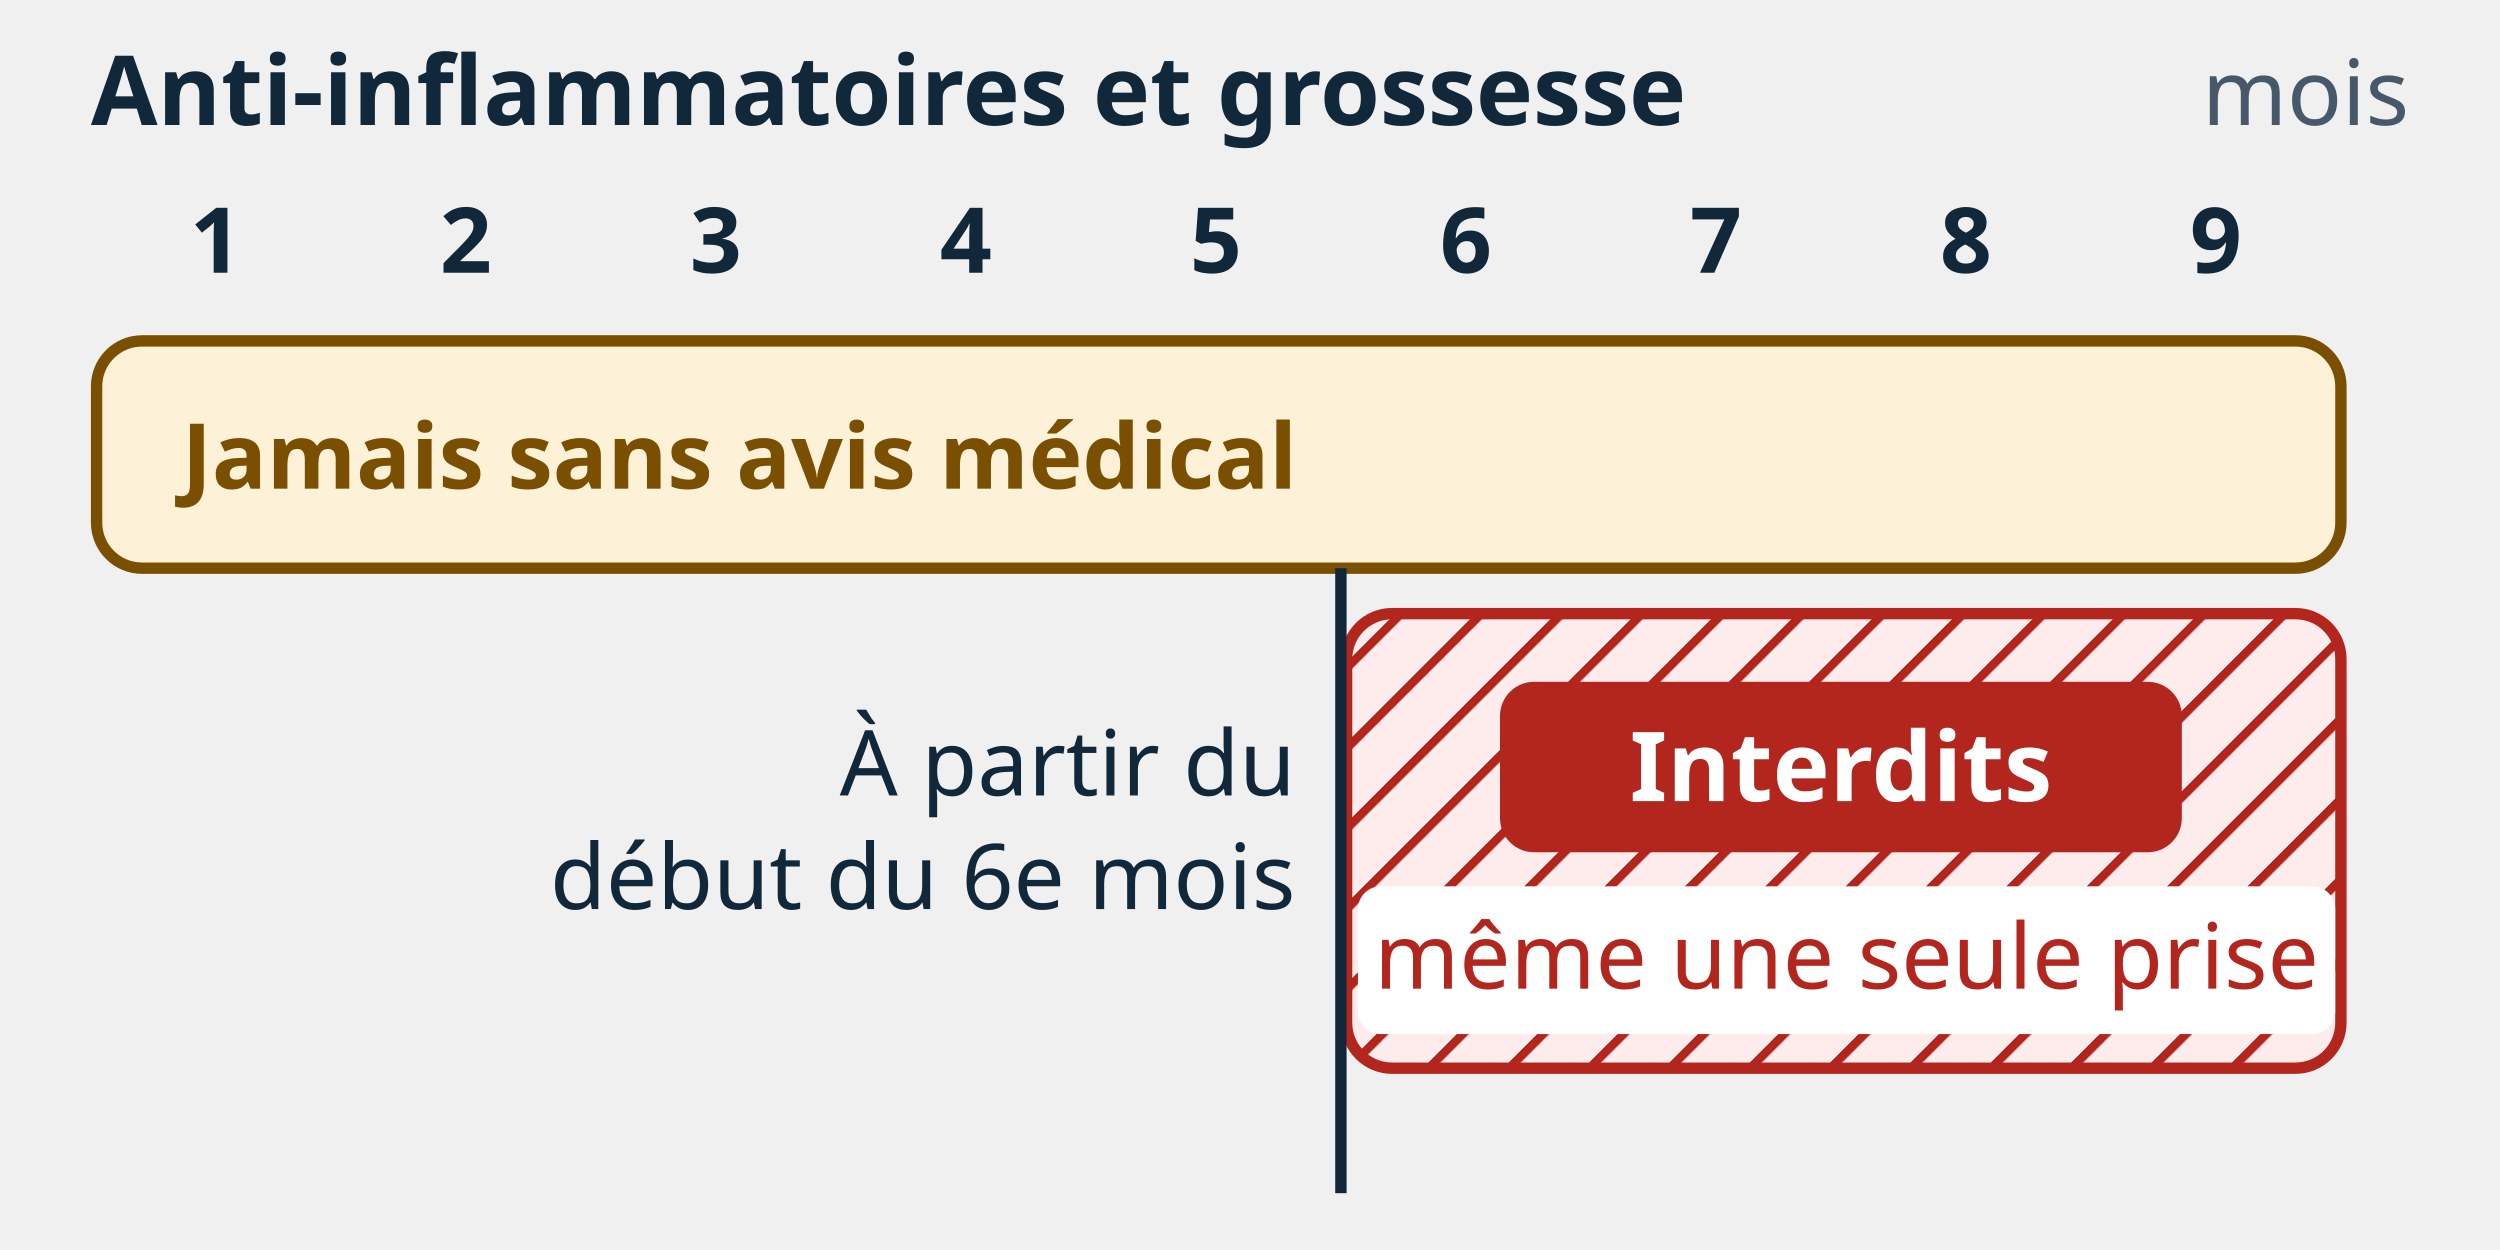
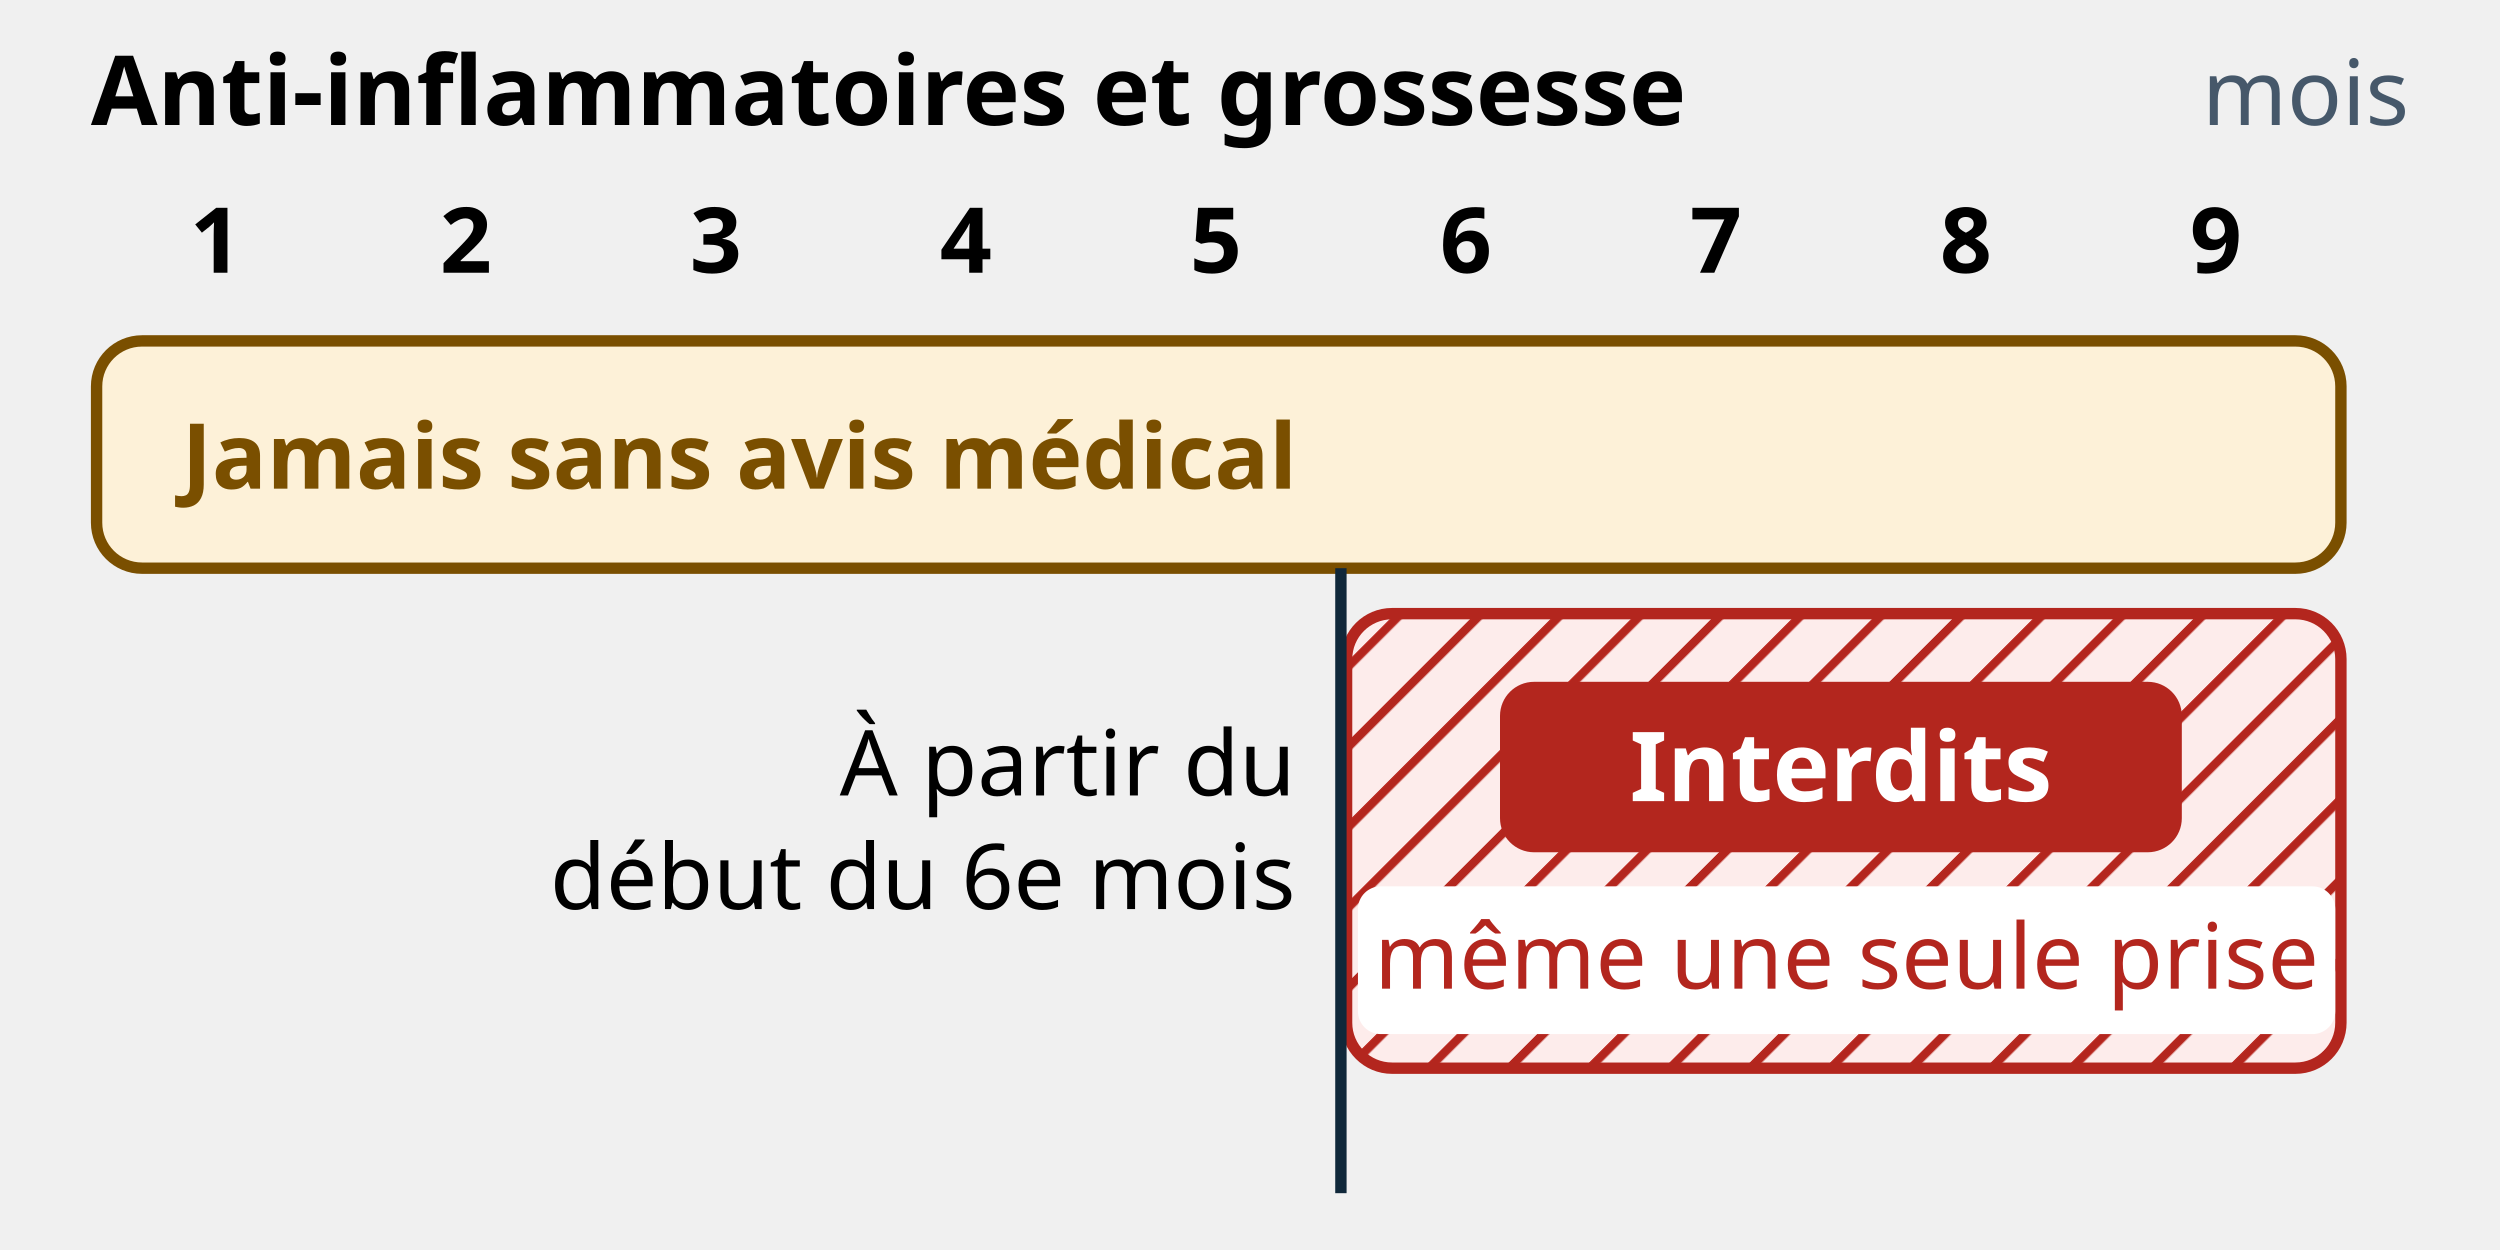
- <svg xmlns="http://www.w3.org/2000/svg" viewBox="0 0 440 220" width="440" height="220" font-family="'Atkinson Hyperlegible Next Variable', system-ui, sans-serif" font-size="16" fill="#10283a">
+ <svg xmlns="http://www.w3.org/2000/svg" viewBox="0 0 440 220" width="440" height="220" font-family="'Atkinson Hyperlegible Next Variable', system-ui, sans-serif" font-size="16" fill="currentColor">
  <defs>
    <pattern id="grossesse-allaitement-1-hachures" width="10" height="10" patternUnits="userSpaceOnUse" patternTransform="rotate(45)">
-       <rect width="10" height="10" fill="#fdeceb" />
-       <line x1="0" y1="0" x2="0" y2="10" stroke="#b3261e" stroke-width="3" />
+       <path d="M0 0 V10" stroke="#b3261e" stroke-width="3" />
    </pattern>
  </defs>
  <text x="16" y="22" font-size="17" font-weight="700">Anti-inflammatoires et grossesse</text>
  <text x="424" y="22" text-anchor="end" fill="#46586a">mois</text>
  <g font-weight="700" text-anchor="middle">
    <text x="38" y="48">1</text>
    <text x="82" y="48">2</text>
    <text x="126" y="48">3</text>
    <text x="170" y="48">4</text>
    <text x="214" y="48">5</text>
    <text x="258" y="48">6</text>
    <text x="302" y="48">7</text>
    <text x="346" y="48">8</text>
    <text x="390" y="48">9</text>
  </g>
  <rect x="17" y="60" width="395" height="40" rx="8" fill="#fdf1d8" stroke="#7a4f00" stroke-width="2" />
  <text x="32" y="86" font-weight="700" fill="#7a4f00">Jamais sans avis médical</text>
+   <rect x="237" y="108" width="175" height="80" rx="8" fill="#fdeceb" />
  <rect x="237" y="108" width="175" height="80" rx="8" fill="url(#grossesse-allaitement-1-hachures)" stroke="#b3261e" stroke-width="2" />
  <rect x="264" y="120" width="120" height="30" rx="6" fill="#b3261e" />
  <text x="324" y="141" text-anchor="middle" font-size="17" font-weight="700" fill="#ffffff">Interdits</text>
  <rect x="239" y="156" width="172" height="26" rx="4" fill="#ffffff" />
  <text x="325" y="174" text-anchor="middle" fill="#b3261e">même une seule prise</text>
  <line x1="236" y1="100" x2="236" y2="210" stroke="#10283a" stroke-width="2" />
  <text x="228" y="140" text-anchor="end">À partir du</text>
  <text x="228" y="160" text-anchor="end">début du 6e mois</text>
</svg>
